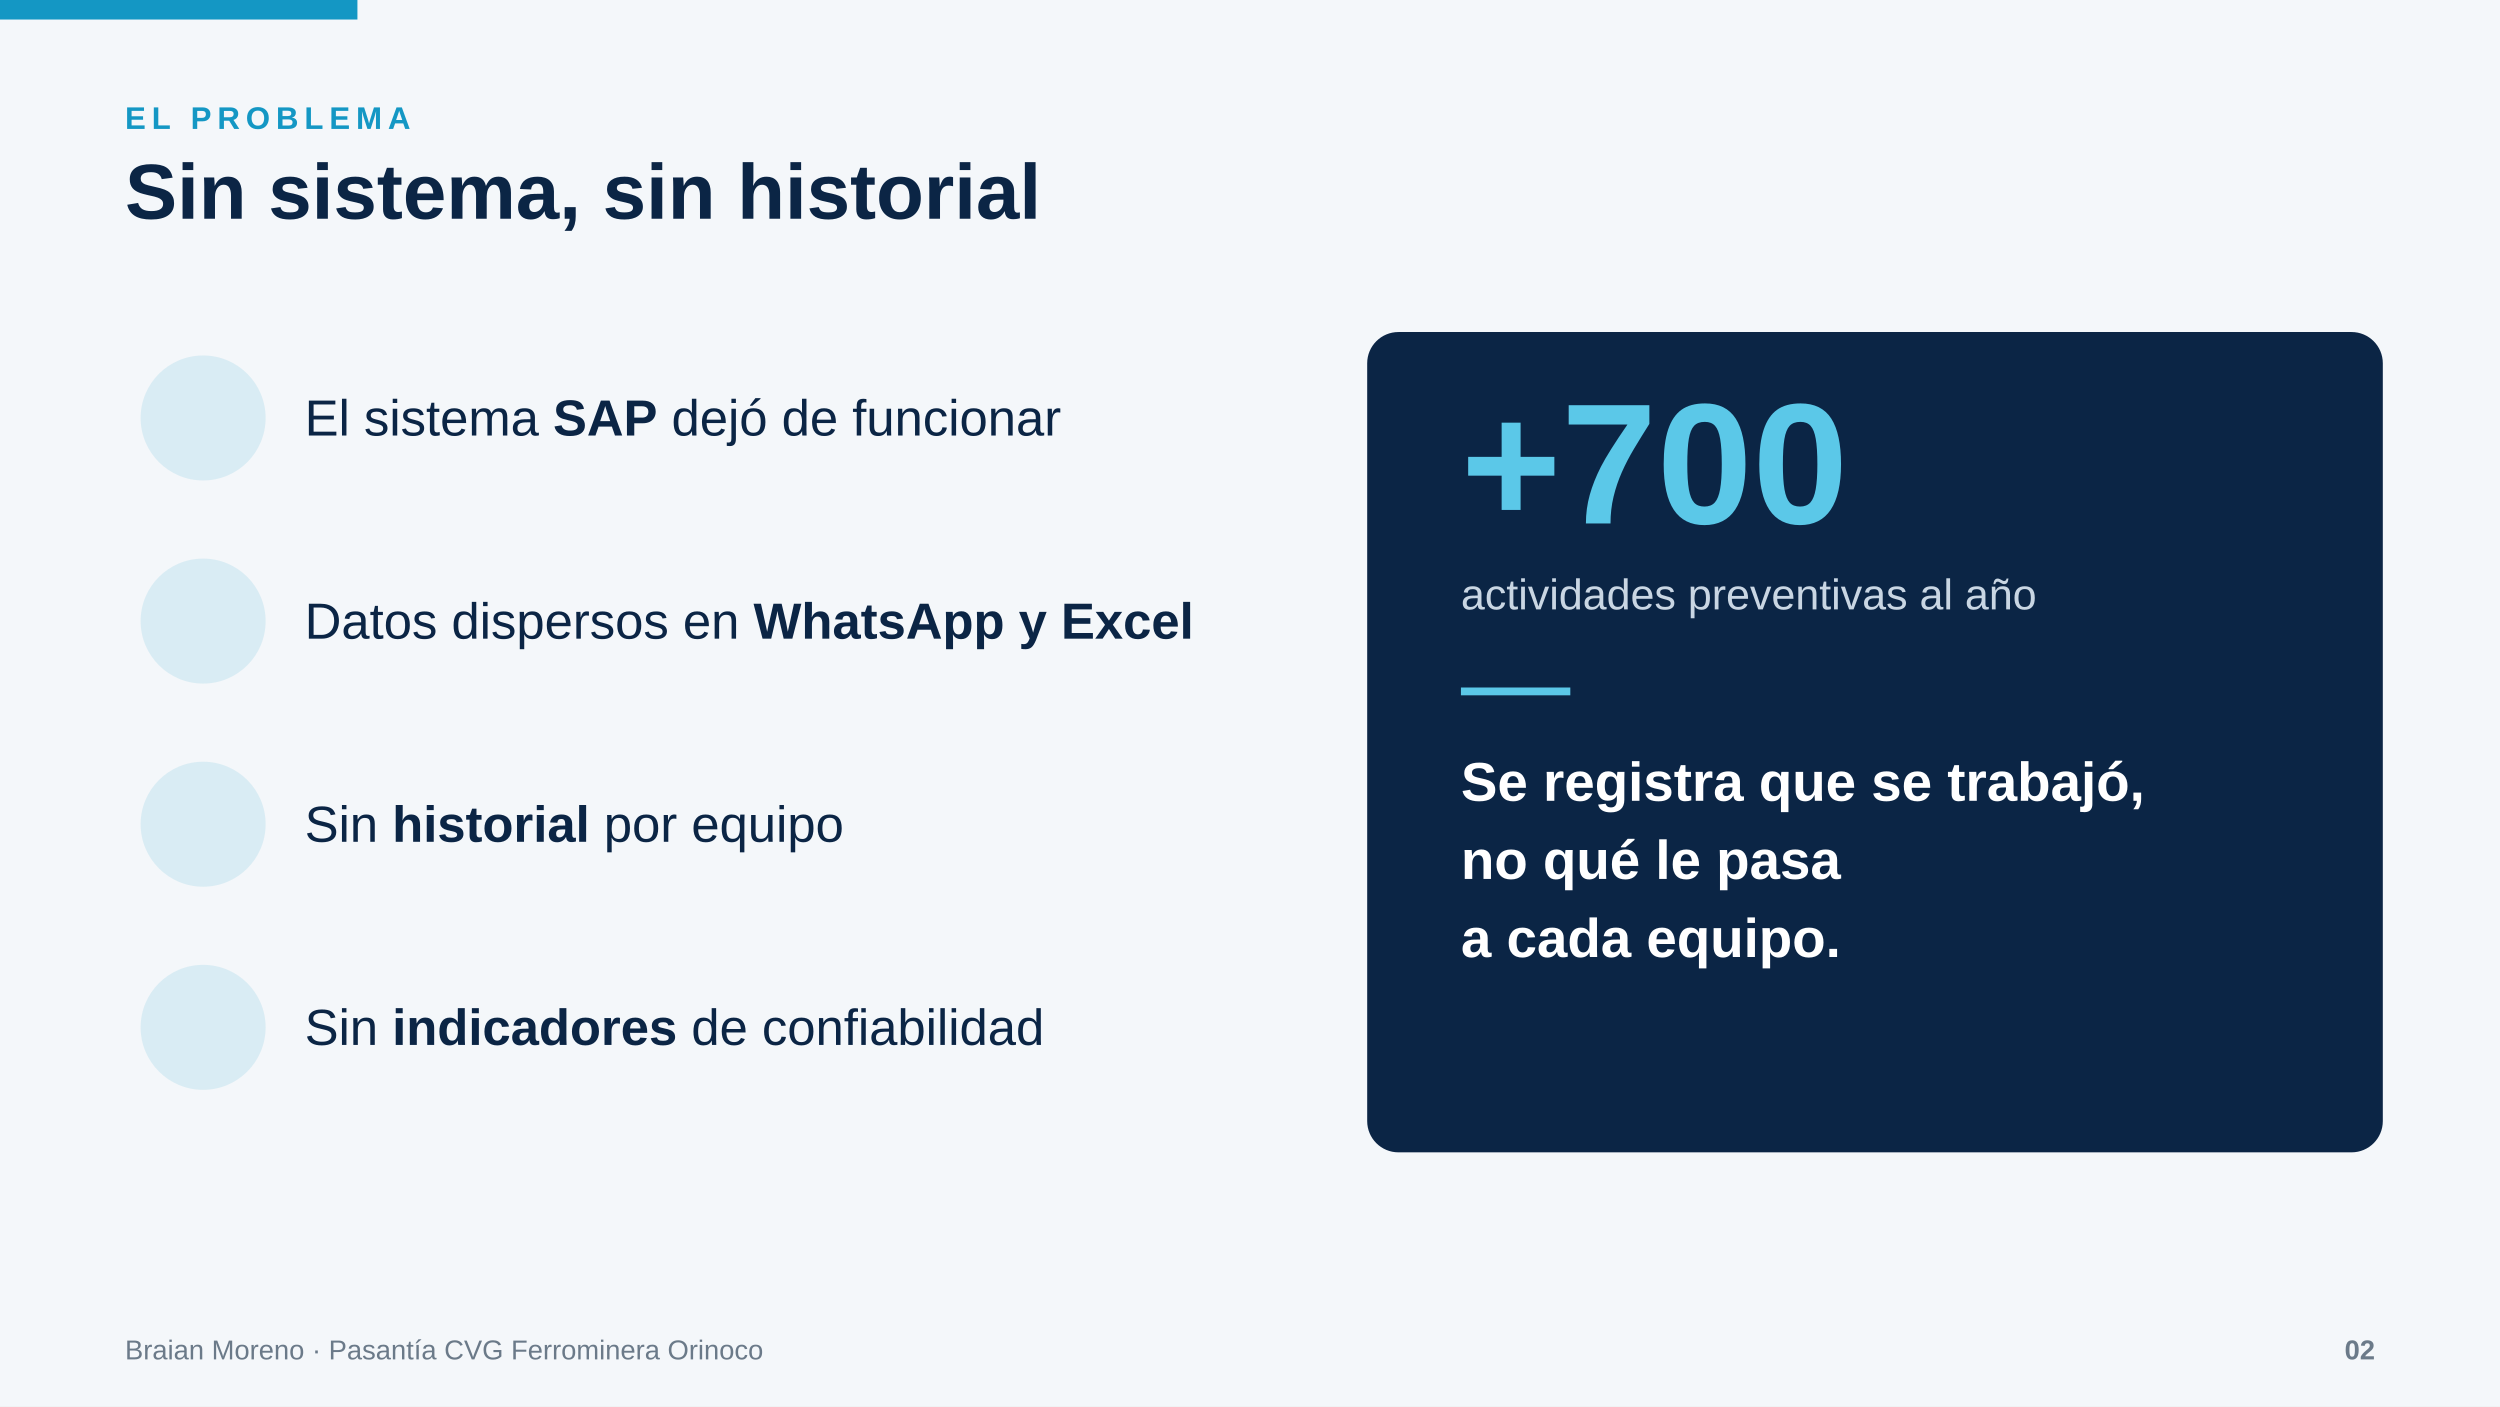
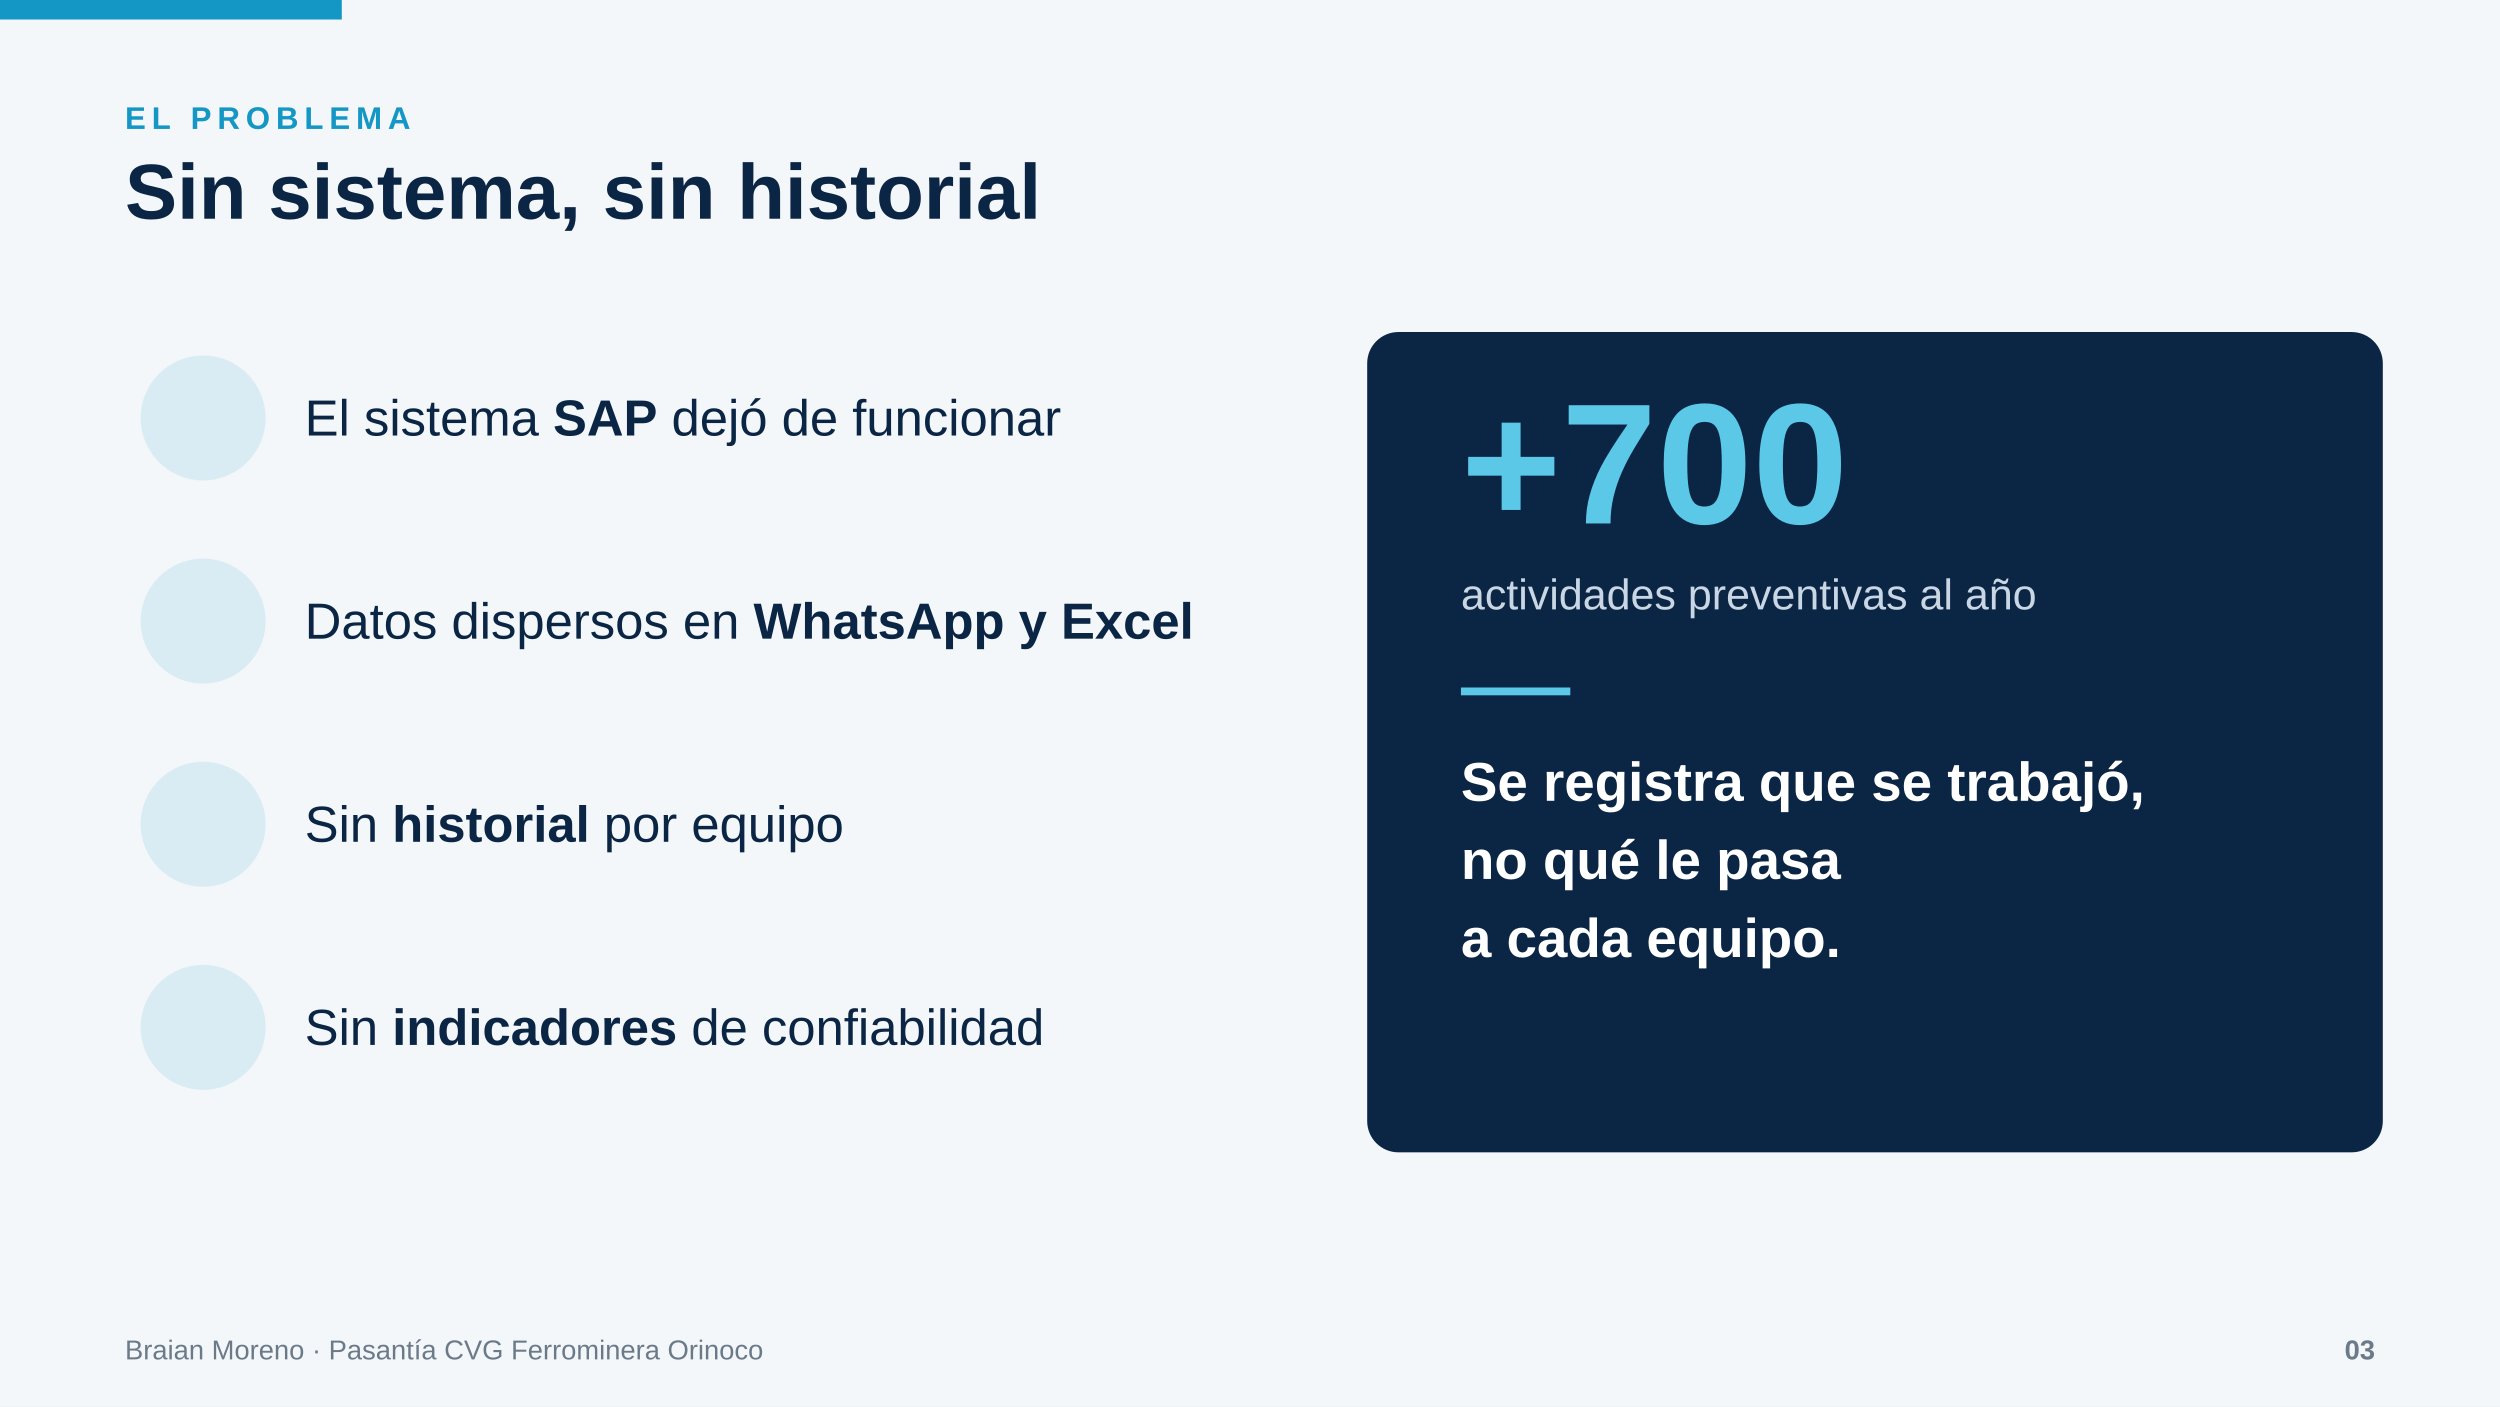
<svg xmlns="http://www.w3.org/2000/svg" viewBox="0 0 1280 720" lang="es-VE" data-pptx-page-role="content" font-family="Segoe UI, Arial, sans-serif">
  <rect id="bg" data-pptx-role="background" x="0" y="0" width="1280" height="720" fill="#F4F7FA" />
-   <g id="barra-avance" data-pptx-role="decoration" data-pptx-bounds="0 0 183 10">
-     <rect x="0" y="0" width="183" height="10" fill="#1497C4" />
+   <g id="barra-avance" data-pptx-role="decoration" data-pptx-bounds="0 0 175 10">
+     <rect x="0" y="0" width="175" height="10" fill="#1497C4" />
  </g>
  <g id="titulo" data-pptx-bounds="60 40 1160 90" font-weight="bold">
    <text x="64" y="66" font-size="16" fill="#1497C4" letter-spacing="3">EL PROBLEMA</text>
    <text x="64" y="112" font-size="40" fill="#0B2545">Sin sistema, sin historial</text>
  </g>
  <g id="problemas" data-pptx-bounds="60 170 600 420">
    <g id="problema-sap">
      <circle cx="104" cy="214" r="32" fill="#1497C4" fill-opacity="0.12" />
      <use data-icon="tabler-filled/database" x="84" y="194" width="40" height="40" fill="#1497C4" />
      <text x="156" y="223" font-size="26" fill="#0B2545">El sistema <tspan font-weight="bold">SAP</tspan> dejó de funcionar</text>
    </g>
    <g id="problema-datos">
      <circle cx="104" cy="318" r="32" fill="#1497C4" fill-opacity="0.12" />
      <use data-icon="tabler-filled/message" x="84" y="298" width="40" height="40" fill="#1497C4" />
      <text x="156" y="327" font-size="26" fill="#0B2545">Datos dispersos en <tspan font-weight="bold">WhatsApp y Excel</tspan>
      </text>
    </g>
    <g id="problema-historial">
      <circle cx="104" cy="422" r="32" fill="#1497C4" fill-opacity="0.12" />
      <use data-icon="tabler-filled/file" x="84" y="402" width="40" height="40" fill="#1497C4" />
      <text x="156" y="431" font-size="26" fill="#0B2545">Sin <tspan font-weight="bold">historial</tspan> por equipo</text>
    </g>
    <g id="problema-indicadores">
      <circle cx="104" cy="526" r="32" fill="#1497C4" fill-opacity="0.12" />
      <use data-icon="tabler-filled/chart-pie" x="84" y="506" width="40" height="40" fill="#1497C4" />
      <text x="156" y="535" font-size="26" fill="#0B2545">Sin <tspan font-weight="bold">indicadores</tspan> de confiabilidad</text>
    </g>
  </g>
  <g id="hallazgo" data-pptx-bounds="700 170 520 420">
    <rect x="700" y="170" width="520" height="420" rx="16" fill="#0B2545" />
    <text x="748" y="268" font-size="88" font-weight="bold" fill="#5BC8E8">+700</text>
    <text x="748" y="312" font-size="22" fill="#C9D6E3">actividades preventivas al año</text>
    <rect x="748" y="352" width="56" height="4" fill="#5BC8E8" />
    <text x="748" y="410" font-size="28" font-weight="bold" fill="#FFFFFF">Se registra que se trabajó,<tspan x="748" dy="40">no qué le pasa</tspan>
      <tspan x="748" dy="40">a cada equipo.</tspan>
    </text>
  </g>
  <g id="pie" data-pptx-role="footer" data-pptx-bounds="60 676 1160 28" fill="#6B7A89" font-size="14">
    <text x="64" y="696">Braian Moreno · Pasantía CVG Ferrominera Orinoco</text>
-     <text x="1216" y="696" font-weight="bold" text-anchor="end">02</text>
+     <text x="1216" y="696" font-weight="bold" text-anchor="end">03</text>
  </g>
</svg>
